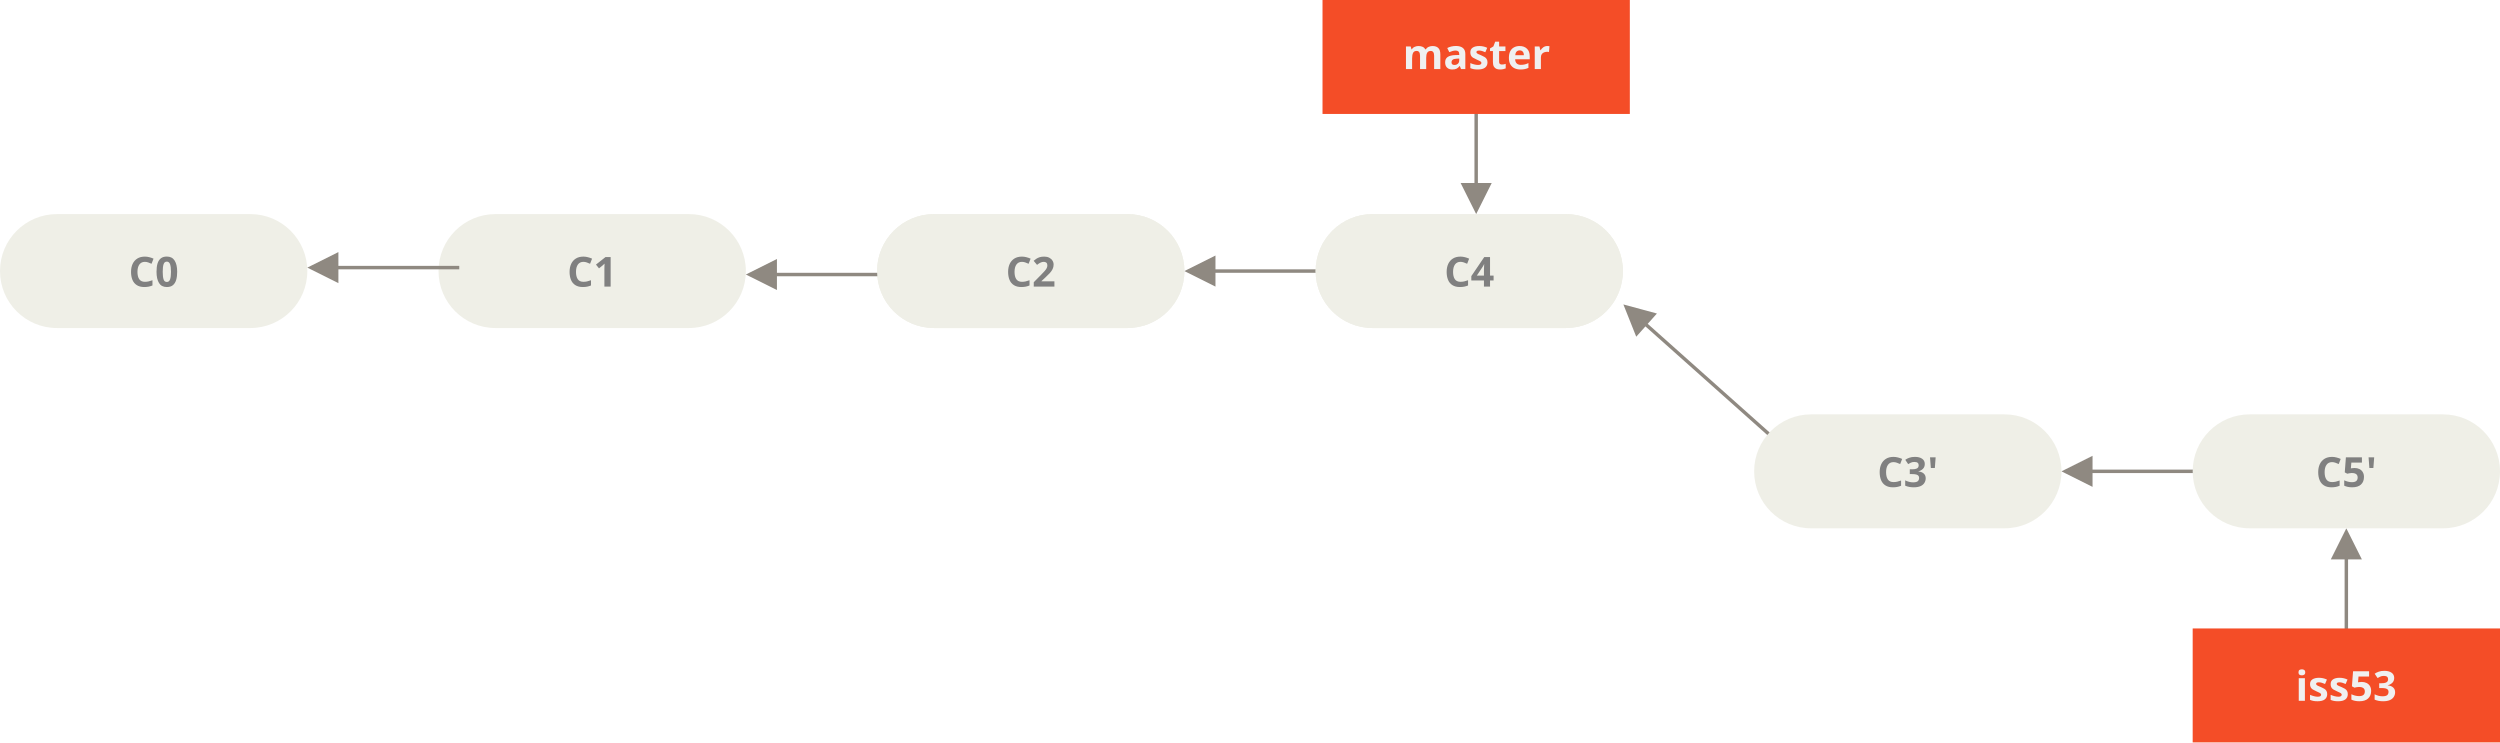
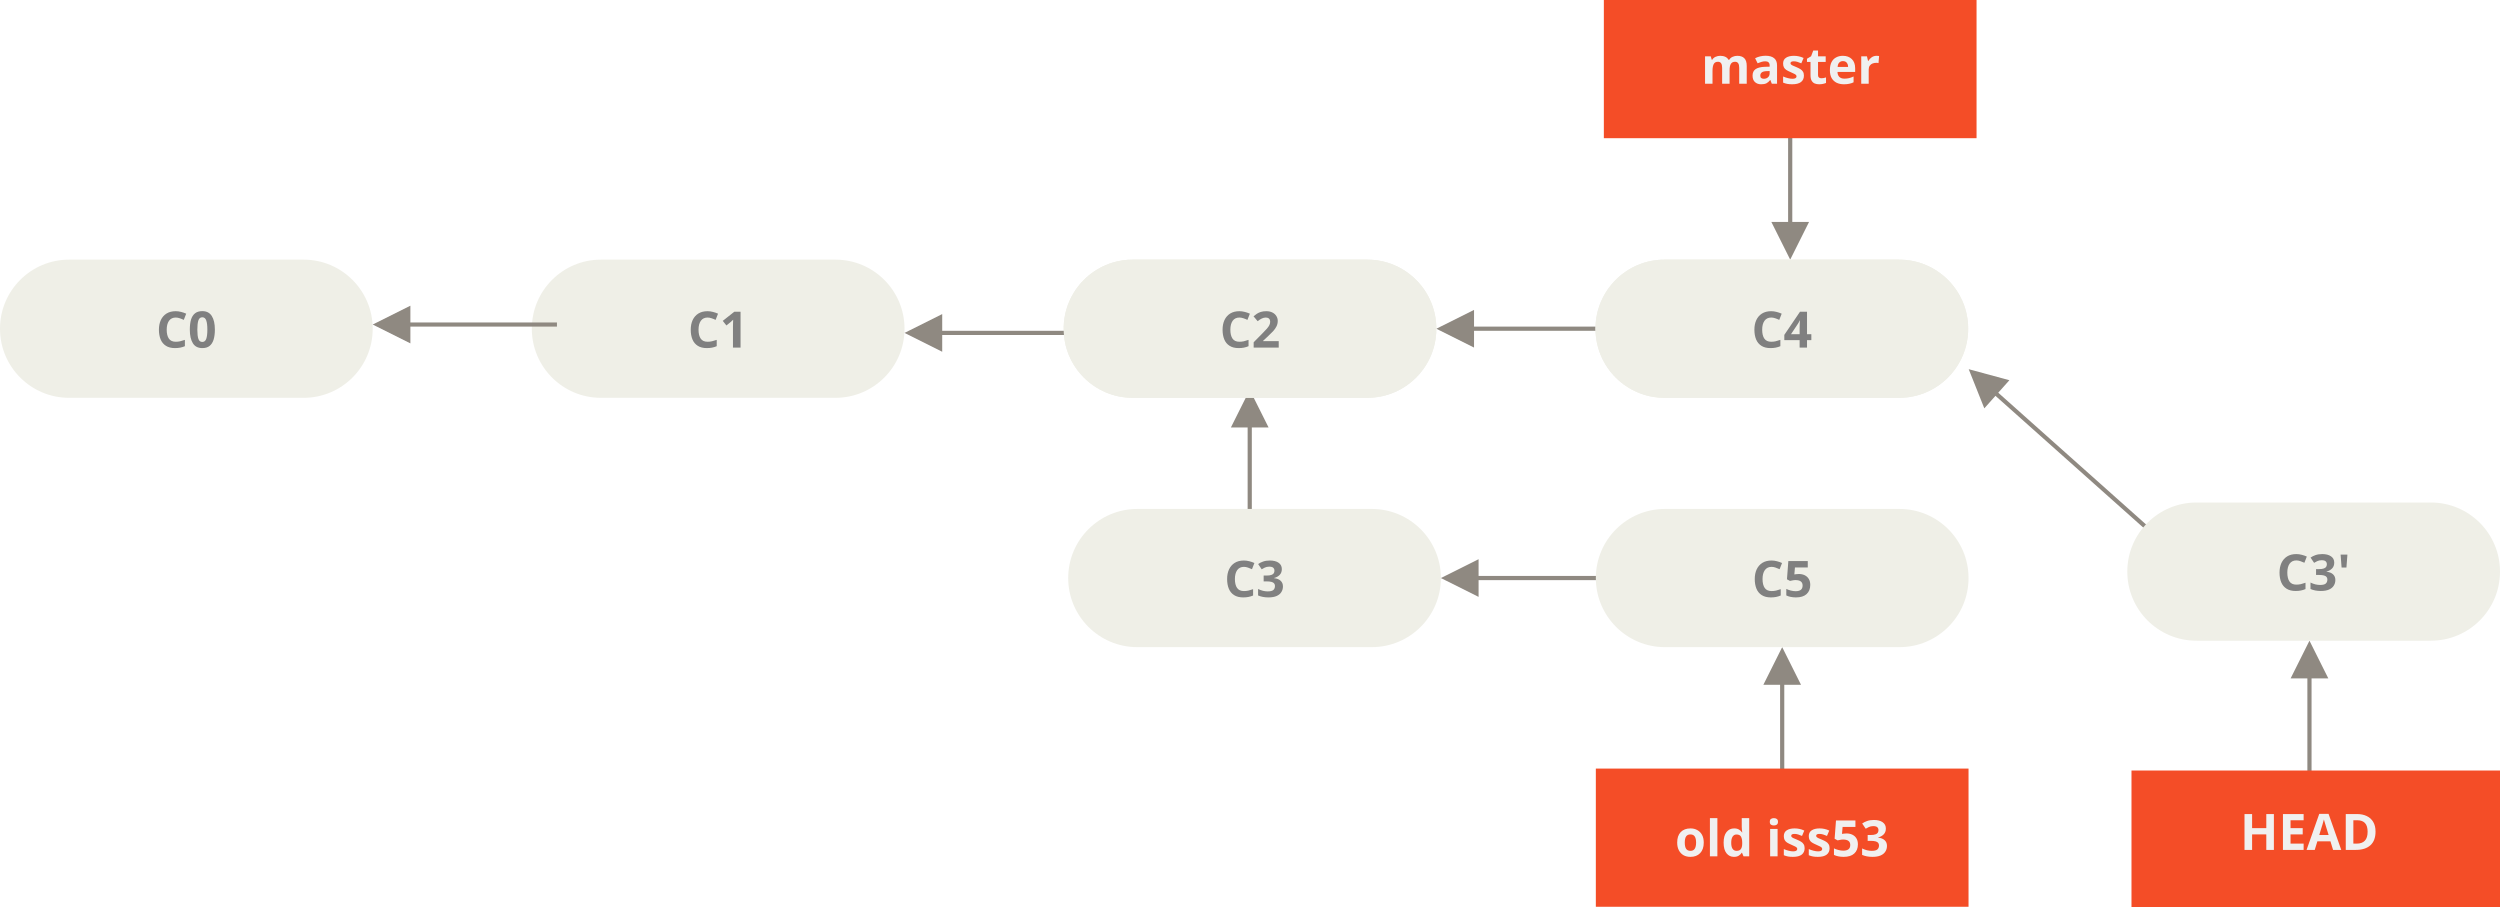
- <svg xmlns="http://www.w3.org/2000/svg" id="svg34328" version="1.1" viewBox="0 0 724 215" width="724" height="215">
+ <svg xmlns="http://www.w3.org/2000/svg" id="svg34328" version="1.1" viewBox="0 0 597 216.537" width="597" height="216.537">
  <defs id="defs53" />
  <g id="03---Basic-Branching-5" transform="translate(-12,-69)" style="fill:none;fill-rule:evenodd">
    <g id="g34389">
+       <g id="Line-4-+-ref-2-6" transform="translate(395.086,223.5373)" style="fill:none;fill-rule:evenodd">
+         <path id="Line-4-7" transform="translate(-1)" d="M 44,9 V 44 H 43 V 9 H 39 L 43.5,0 48,9 Z" style="fill:#8f8981;fill-rule:nonzero" />
+         <path id="Line-4-7-2" d="m -84.15,-52.457 v 35 h -1 v -35 h -4 l 4.5,-9 4.5,9 z" style="fill:#8f8981;fill-rule:nonzero" />
+         <g id="g34324-5" transform="translate(-2,29)">
+           <rect id="rect34318-3" transform="scale(0.83962,1)" width="106" height="33" style="fill:#f44d27;fill-rule:evenodd" x="0" y="0" />
+           <text id="text34322-5" transform="translate(-8.5623,0.958)" font-size="12px" font-weight="700" style="font-weight:700;font-size:12px;font-family:'Source Code Pro';text-anchor:middle;fill:#979797">
+             <tspan id="tspan34320-6" x="53" y="20" style="fill:#f0f0f0">old iss53</tspan>
+           </text>
+         </g>
+       </g>
      <g id="brown" transform="translate(12,131)">
        <rect id="Rectangle-1" width="89" height="33" rx="16.5" ry="16.5" style="fill:#efefe7;fill-rule:evenodd" x="0" y="0" />
        <text id="C6" font-size="12px" font-weight="700" style="font-weight:700;font-size:12px;font-family:'Source Code Pro';text-anchor:middle;fill:#979797">
          <tspan id="tspan34263" x="44.5" y="21" style="fill:#808080">C0</tspan>
        </text>
      </g>
      <g id="g34273" transform="translate(139,131)">
        <rect id="rect34267" width="89" height="33" rx="16.5" ry="16.5" style="fill:#efefe7;fill-rule:evenodd" x="0" y="0" />
        <text id="text34271" font-size="12px" font-weight="700" style="font-weight:700;font-size:12px;font-family:'Source Code Pro';text-anchor:middle;fill:#979797">
          <tspan id="tspan34269" x="44.5" y="21" style="fill:#808080">C1</tspan>
        </text>
      </g>
      <g id="g34281" transform="translate(266,131)">
        <rect id="rect34275" width="89" height="33" rx="16.5" ry="16.5" style="fill:#efefe7;fill-rule:evenodd" x="0" y="0" />
        <text id="text34279" font-size="12px" font-weight="700" style="font-weight:700;font-size:12px;font-family:'Source Code Pro';text-anchor:middle;fill:#979797">
          <tspan id="tspan34277" x="44.5" y="21" style="fill:#808080">C2</tspan>
        </text>
      </g>
      <g id="g34344">
        <path id="Line" d="m 110,146 h 35 v 1 h -35 v 4 l -9,-4.5 9,-4.5 z" style="fill:#8f8981;fill-rule:nonzero" />
        <path id="Line-2" d="m 237,148 h 35 v 1 h -35 v 4 l -9,-4.5 9,-4.5 z" style="fill:#8f8981;fill-rule:nonzero" />
        <path id="Line-6" d="m 364,147 h 35 v 1 h -35 v 4 l -9,-4.5 9,-4.5 z" style="fill:#8f8981;fill-rule:nonzero" />
        <path id="Line-5" d="m 489.18,162.78 40.028,35.677 -0.665,0.747 -40.028,-35.677 -2.662,2.986 -3.724,-9.348 9.713,2.629 z" style="fill:#8f8981;fill-rule:nonzero" />
-         <path id="path374" d="m 618,205 h 35 v 1 h -35 v 4 l -9,-4.5 9,-4.5 z" style="fill:#8f8981;fill-rule:nonzero" />
      </g>
      <g id="Line-7-+-ref-3" transform="translate(396,69)">
        <path id="Line-7" d="M 43,53 V 21 h 1 v 32 h 4 L 43.5,62 39,53 Z" style="fill:#8f8981;fill-rule:nonzero" />
        <g id="ref" transform="translate(-1)">
          <rect id="Rectangle-2" transform="scale(0.83962,1)" width="106" height="33" style="fill:#f44d27;fill-rule:evenodd" x="0" y="0" />
          <text id="master" transform="translate(-8.4003)" font-size="12px" font-weight="700" style="font-weight:700;font-size:12px;font-family:'Source Code Pro';text-anchor:middle;fill:#979797">
            <tspan id="tspan34286" x="53" y="20" style="fill:#f0f0f0">master</tspan>
          </text>
        </g>
      </g>
      <g id="g34297" transform="translate(393,131)">
        <rect id="rect34291" width="89" height="33" rx="16.5" ry="16.5" style="fill:#efefe7;fill-rule:evenodd" x="0" y="0" />
        <text id="text34295" font-size="12px" font-weight="700" style="font-weight:700;font-size:12px;font-family:'Source Code Pro';text-anchor:middle;fill:#979797">
          <tspan id="tspan34293" x="44.5" y="21" style="fill:#808080">C4</tspan>
        </text>
      </g>
      <g id="Line-4-+-ref-2" transform="translate(649,222)">
-         <path id="Line-4" transform="translate(-1)" d="M 44,9 V 44 H 43 V 9 H 39 L 43.5,0 48,9 Z" style="fill:#8f8981;fill-rule:nonzero" />
+         <path id="Line-4" d="m -85,9 v 35 h -1 V 9 h -4 l 4.5,-9 4.5,9 z" style="fill:#8f8981;fill-rule:nonzero" />
        <g id="g34324" transform="translate(-2,29)">
-           <rect id="rect34318" transform="scale(0.83962,1)" width="106" height="33" style="fill:#f44d27;fill-rule:evenodd" x="0" y="0" />
-           <text id="text34322" transform="translate(-8.5623,0.958)" font-size="12px" font-weight="700" style="font-weight:700;font-size:12px;font-family:'Source Code Pro';text-anchor:middle;fill:#979797">
-             <tspan id="tspan34320" x="53" y="20" style="fill:#f0f0f0">iss53</tspan>
+           <rect id="rect34318" width="89" height="33" style="fill:#f44d27;fill-rule:evenodd;stroke-width:0.916" x="-126" y="2" />
+           <text id="text34322" font-size="12px" font-weight="700" style="font-weight:700;font-size:12px;font-family:'Source Code Pro';text-anchor:middle;fill:#979797" x="-136.562" y="0.958">
+             <tspan id="tspan34320" x="-83.562" y="20.958" style="fill:#f0f0f0">HEAD</tspan>
          </text>
        </g>
      </g>
      <g id="g362" transform="translate(266,131)">
        <rect id="rect356" width="89" height="33" rx="16.5" ry="16.5" style="fill:#efefe7;fill-rule:evenodd" x="0" y="0" />
        <text id="text360" font-size="12px" font-weight="700" style="font-weight:700;font-size:12px;font-family:'Source Code Pro';text-anchor:middle;fill:#979797">
          <tspan id="tspan358" x="44.5" y="21" style="fill:#808080">C2</tspan>
        </text>
      </g>
      <g id="g370" transform="translate(393,131)">
        <rect id="rect364" width="89" height="33" rx="16.5" ry="16.5" style="fill:#efefe7;fill-rule:evenodd" x="0" y="0" />
        <text id="text368" font-size="12px" font-weight="700" style="font-weight:700;font-size:12px;font-family:'Source Code Pro';text-anchor:middle;fill:#979797">
          <tspan id="tspan366" x="44.5" y="21" style="fill:#808080">C4</tspan>
        </text>
      </g>
      <g id="g382" transform="translate(520,189)">
        <rect id="rect376" width="89" height="33" rx="16.5" ry="16.5" style="fill:#efefe7;fill-rule:evenodd" x="0" y="0" />
        <text id="text380" font-size="12px" font-weight="700" style="font-weight:700;font-size:12px;font-family:'Source Code Pro';text-anchor:middle;fill:#979797">
          <tspan id="tspan378" x="44.5" y="21" style="fill:#808080">C3'</tspan>
        </text>
      </g>
-       <g id="g390" transform="translate(647,189)">
-         <rect id="rect384" width="89" height="33" rx="16.5" ry="16.5" style="fill:#efefe7;fill-rule:evenodd" x="0" y="0" />
-         <text id="text388" font-size="12px" font-weight="700" style="font-weight:700;font-size:12px;font-family:'Source Code Pro';text-anchor:middle;fill:#979797">
-           <tspan id="tspan386" x="44.5" y="21" style="fill:#808080">C5'</tspan>
+       <g id="Line-8-+-brown-6" transform="translate(355.086,190.5373)" style="fill:none;fill-rule:evenodd">
+         <path id="Line-8" transform="translate(1)" d="m 9,16 h 35 v 1 H 9 v 4 L 0,16.5 9,12 Z" style="fill:#8f8981;fill-rule:nonzero" />
+         <g id="g34306" transform="translate(38)">
+           <rect id="rect34300" width="89" height="33" rx="16.5" ry="16.5" style="fill:#efefe7;fill-rule:evenodd" x="0" y="0" />
+           <text id="text34304" font-size="12px" font-weight="700" style="font-weight:700;font-size:12px;font-family:'Source Code Pro';text-anchor:middle;fill:#979797">
+             <tspan id="tspan34302" x="44.5" y="21" style="fill:#808080">C5</tspan>
+           </text>
+         </g>
+       </g>
+       <g id="g34315" transform="translate(267.086,190.5373)" style="fill:none;fill-rule:evenodd">
+         <rect id="rect34309" width="89" height="33" rx="16.5" ry="16.5" style="fill:#efefe7;fill-rule:evenodd" x="0" y="0" />
+         <text id="text34313" font-size="12px" font-weight="700" style="font-weight:700;font-size:12px;font-family:'Source Code Pro';text-anchor:middle;fill:#979797">
+           <tspan id="tspan34311" x="44.5" y="21" style="fill:#808080">C3</tspan>
        </text>
      </g>
    </g>
  </g>
</svg>
